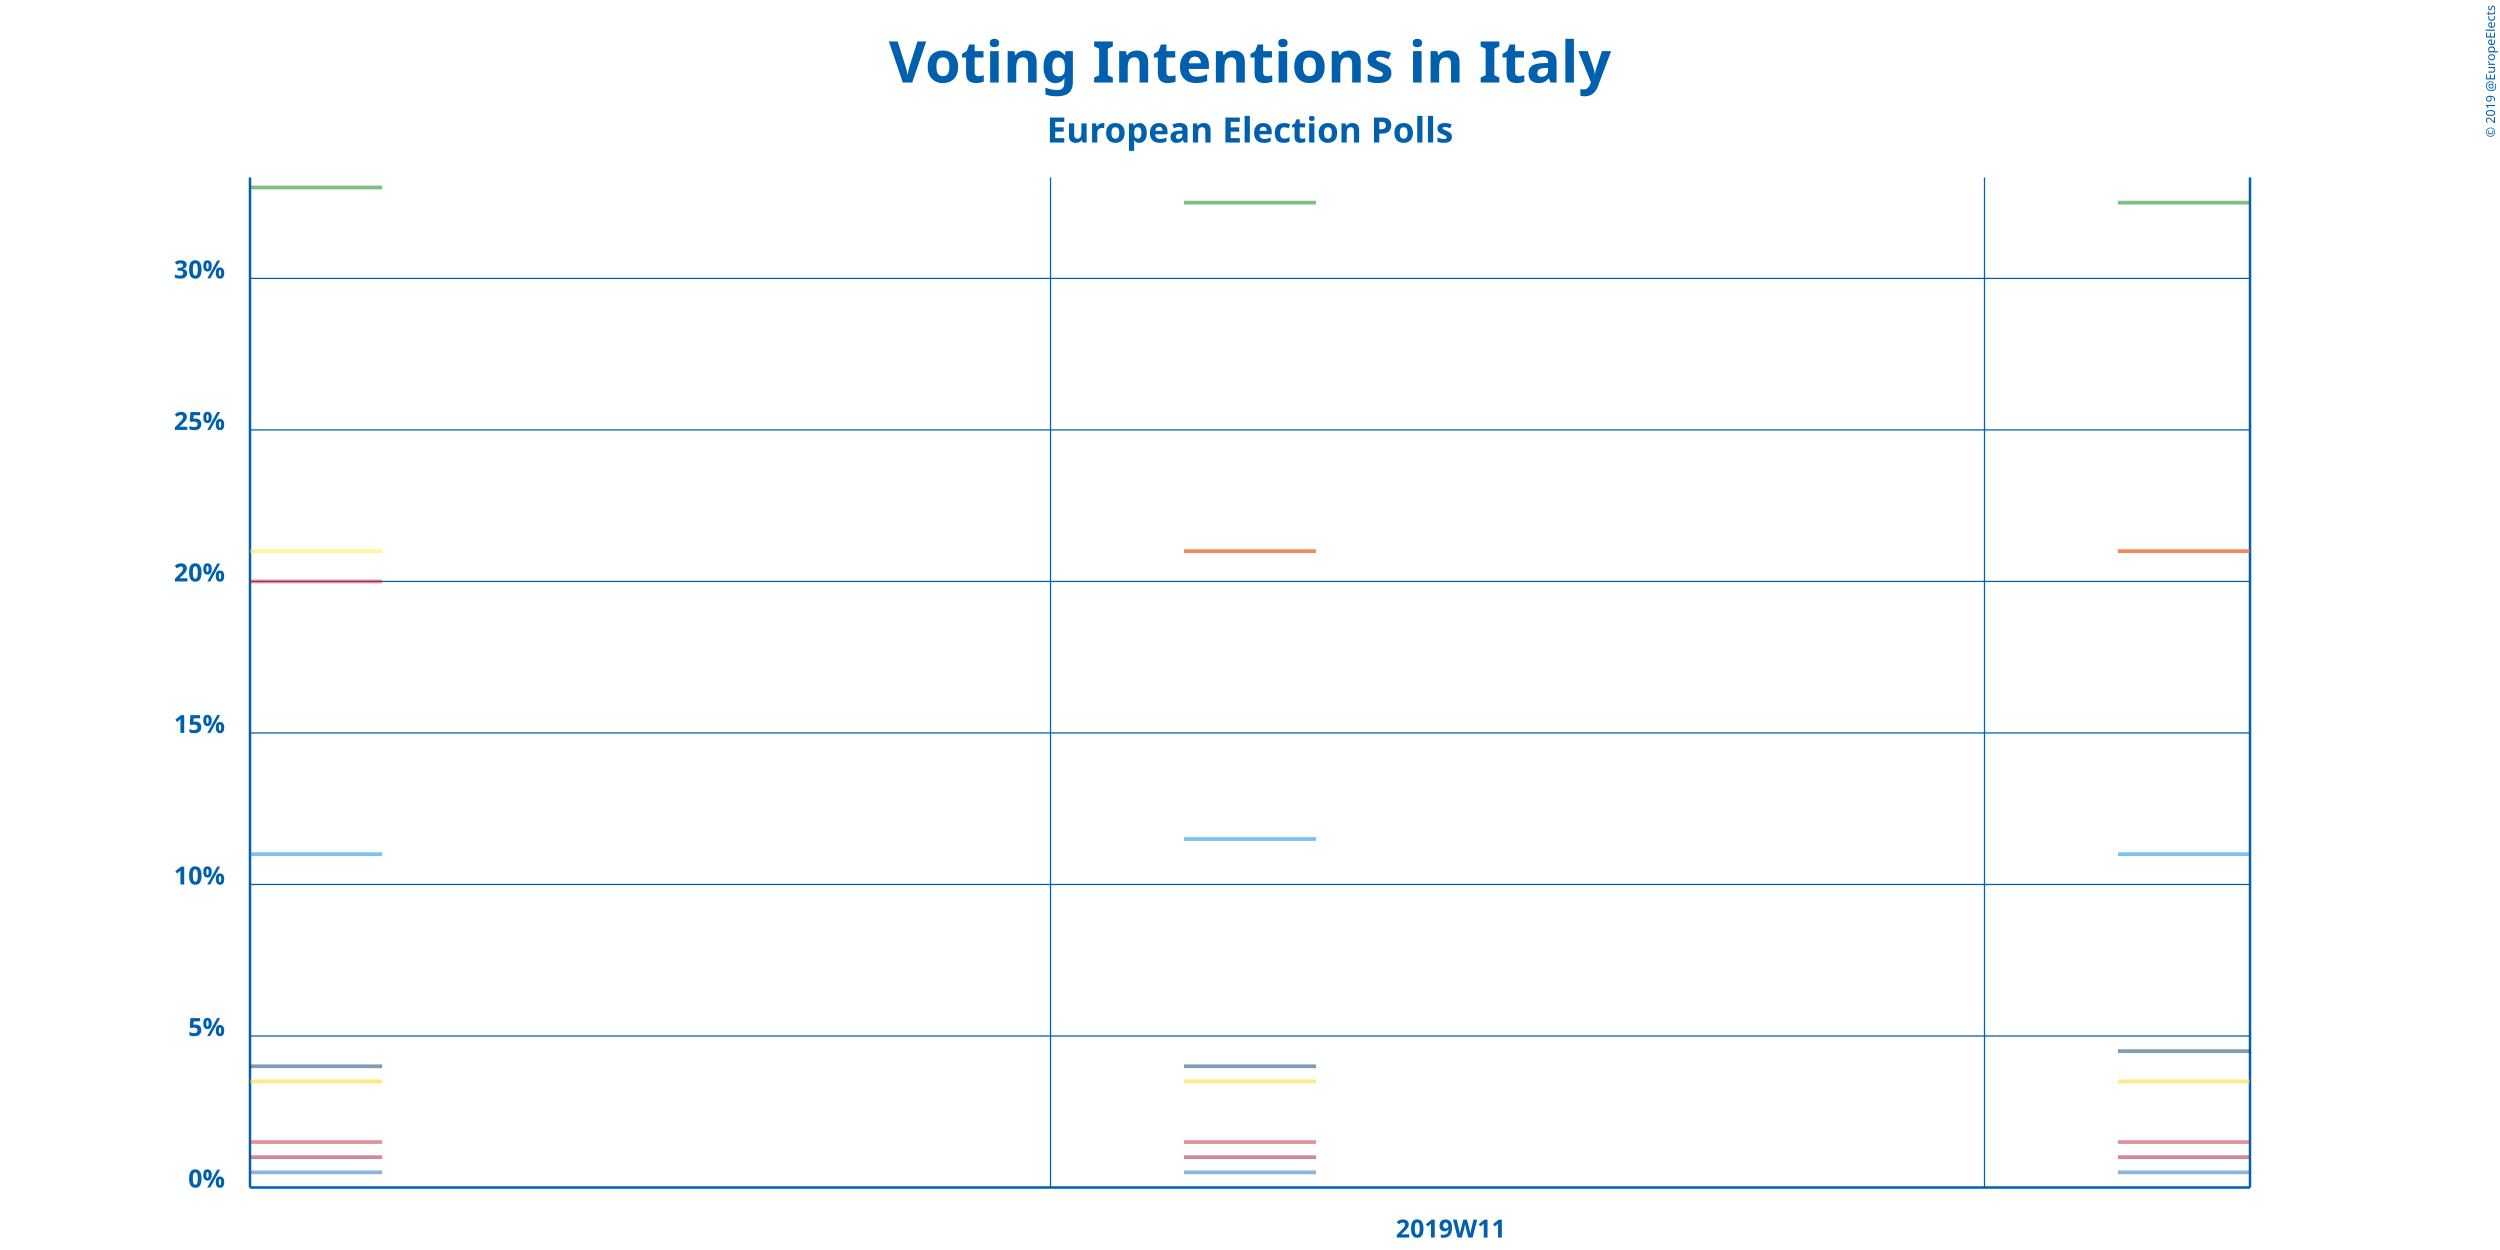
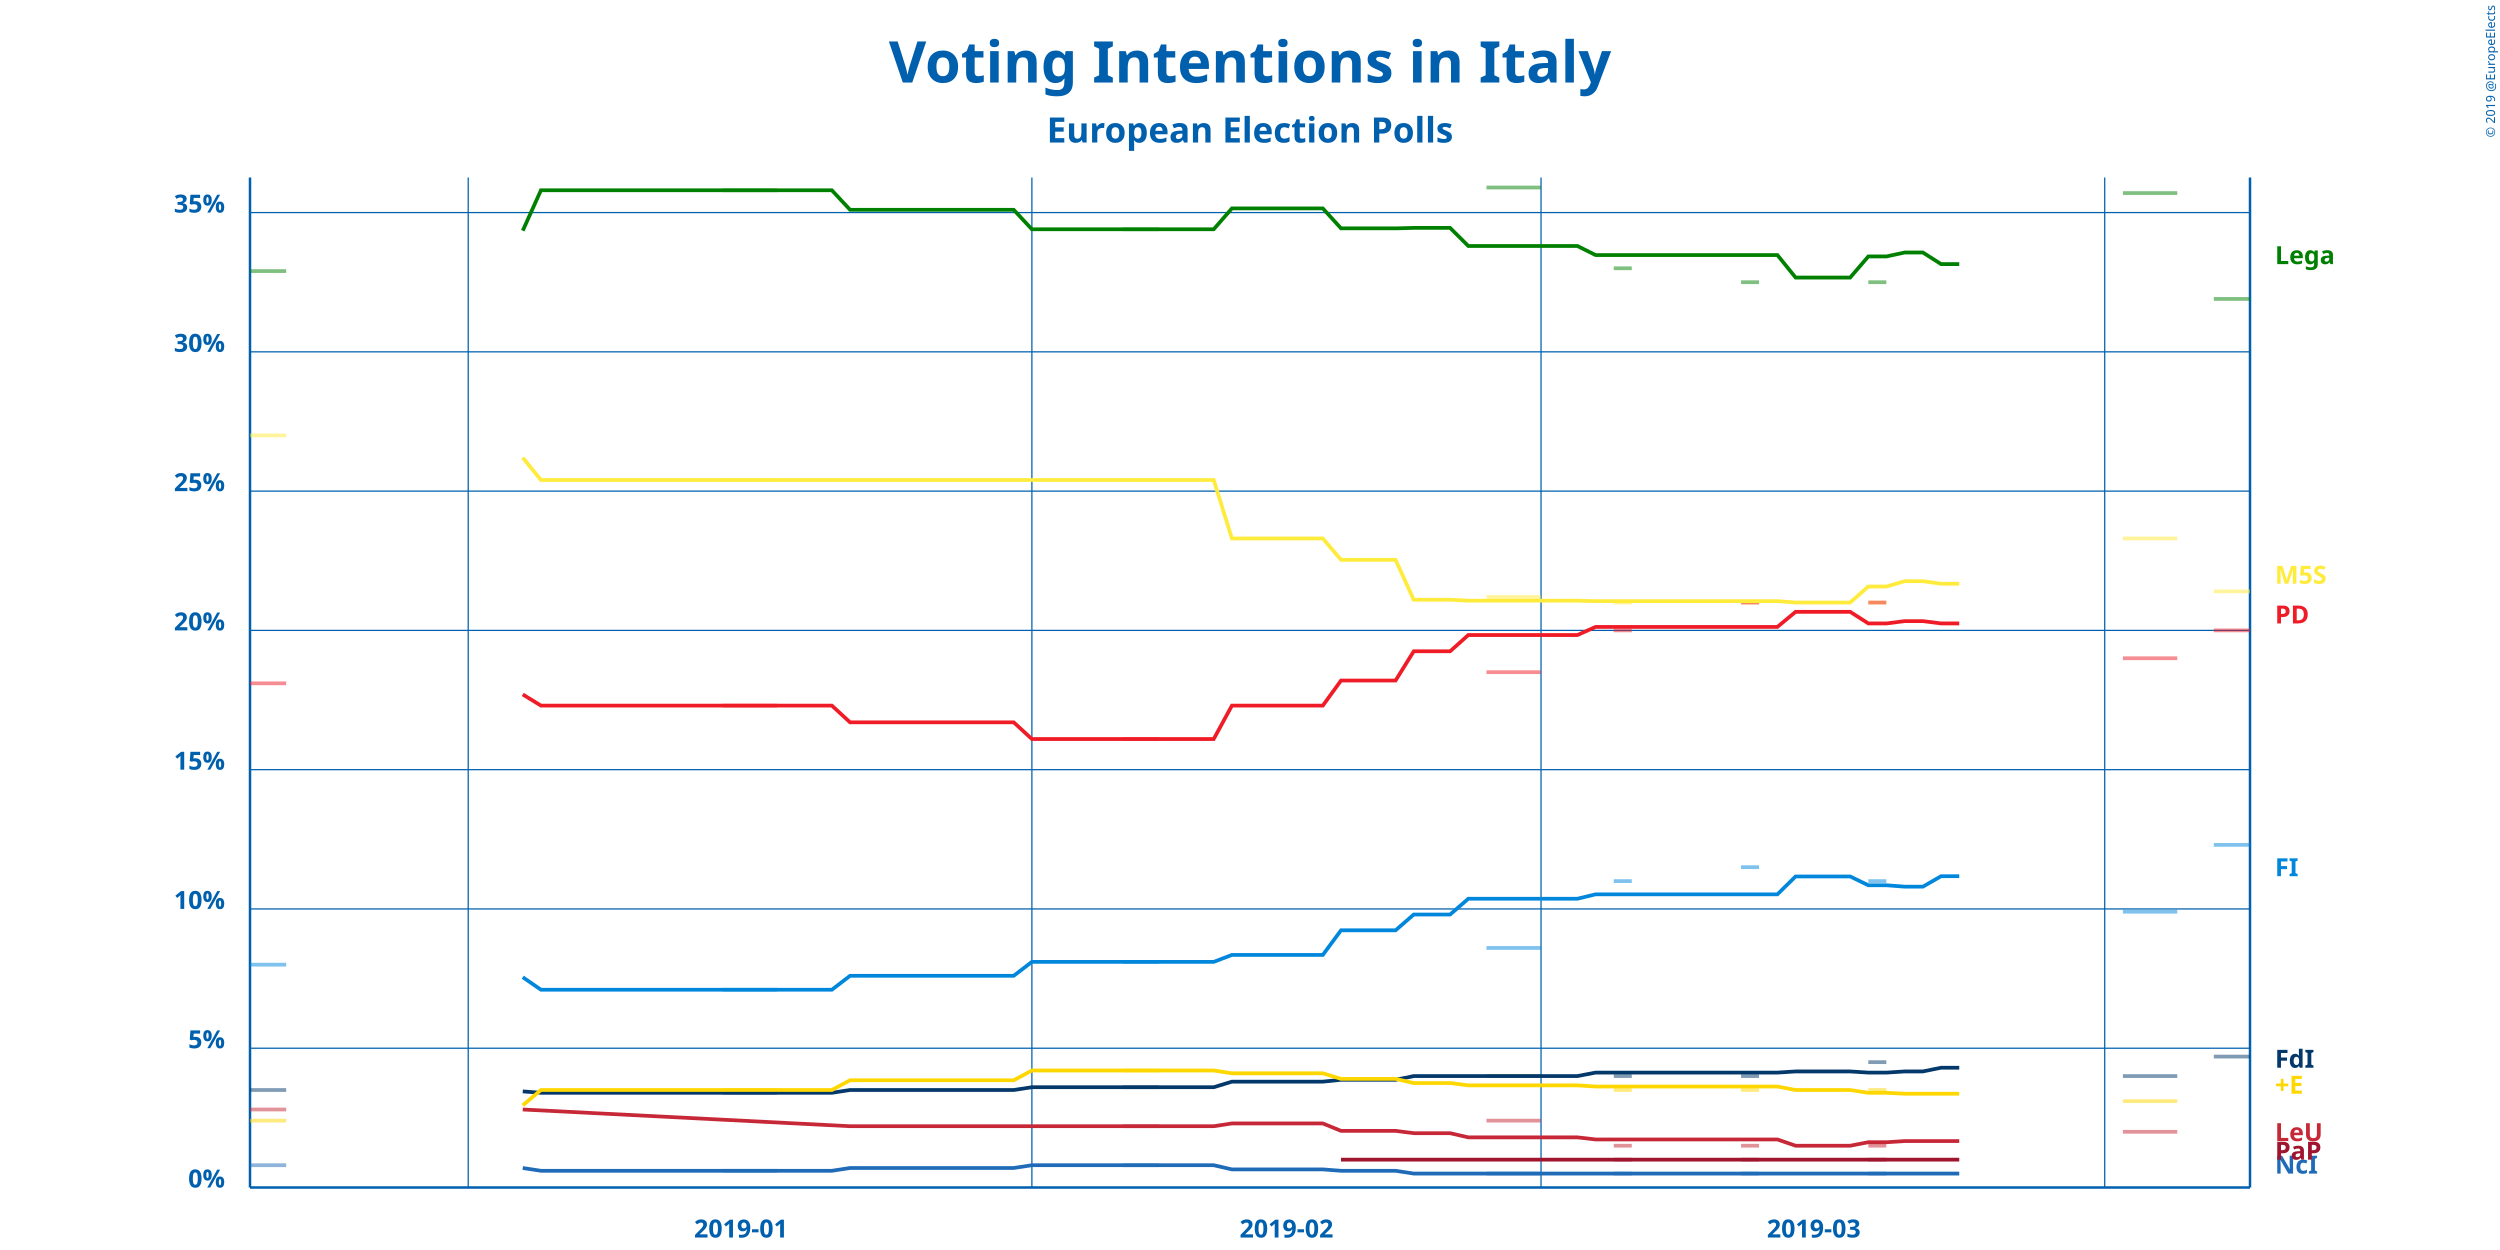
<svg HEIGHT="1000" WIDTH="2000">
  <rect fill="#FFFFFF" height="1000" stroke="none" width="2000" x="0" y="0" />
  <text fill="#0060AE" font-family="'Advent Pro'" font-size="46px" font-style="normal" font-weight="bold" text-align="center" text-anchor="middle" x="1000" y="66">Voting Intentions in Italy</text>
  <text fill="#0060AE" font-family="'Advent Pro'" font-size="28px" font-style="normal" font-weight="bold" text-align="center" text-anchor="middle" x="1000" y="114">European Election Polls</text>
  <text fill="#0060AE" font-family="'Advent Pro'" font-size="10px" font-style="normal" font-weight="normal" text-align="center" text-anchor="end" transform="rotate(270)" x="-4" y="1996">© 2019 @EuropeElects</text>
  <g>
    <g>
      <line stroke="#0060AE" stroke-width="2" x1="200.0" x2="1800.0" y1="950.0" y2="950.0" />
      <text fill="#0060AE" font-family="'Advent Pro'" font-size="20px" font-style="normal" font-weight="bold" text-align="center" text-anchor="end" x="180.0" y="950.0">0%</text>
      <line stroke="#0060AE" stroke-width="2" x1="200.0" x2="200.0" y1="950.0" y2="142.0" />
      <line stroke="#0060AE" stroke-width="2" x1="1800.0" x2="1800.0" y1="950.0" y2="142.0" />
-       <line stroke="#0060AE" stroke-width="1" x1="840.427" x2="840.427" y1="950.0" y2="142.0" />
-       <text fill="#0060AE" font-family="'Advent Pro'" font-size="20px" font-style="normal" font-weight="bold" text-align="center" text-anchor="middle" x="1160.64" y="990.0">2019W11</text>
-       <line stroke="#0060AE" stroke-width="1" x1="1587.592" x2="1587.592" y1="950.0" y2="142.0" />
-       <line stroke="#0060AE" stroke-width="1" x1="200.0" x2="1800.0" y1="828.788" y2="828.788" />
-       <text fill="#0060AE" font-family="'Advent Pro'" font-size="20px" font-style="normal" font-weight="bold" text-align="center" text-anchor="end" x="180.0" y="828.788">5%</text>
-       <line stroke="#0060AE" stroke-width="1" x1="200.0" x2="1800.0" y1="707.576" y2="707.576" />
-       <text fill="#0060AE" font-family="'Advent Pro'" font-size="20px" font-style="normal" font-weight="bold" text-align="center" text-anchor="end" x="180.0" y="707.576">10%</text>
-       <line stroke="#0060AE" stroke-width="1" x1="200.0" x2="1800.0" y1="586.364" y2="586.364" />
-       <text fill="#0060AE" font-family="'Advent Pro'" font-size="20px" font-style="normal" font-weight="bold" text-align="center" text-anchor="end" x="180.0" y="586.364">15%</text>
-       <line stroke="#0060AE" stroke-width="1" x1="200.0" x2="1800.0" y1="465.152" y2="465.152" />
-       <text fill="#0060AE" font-family="'Advent Pro'" font-size="20px" font-style="normal" font-weight="bold" text-align="center" text-anchor="end" x="180.0" y="465.152">20%</text>
-       <line stroke="#0060AE" stroke-width="1" x1="200.0" x2="1800.0" y1="343.939" y2="343.939" />
-       <text fill="#0060AE" font-family="'Advent Pro'" font-size="20px" font-style="normal" font-weight="bold" text-align="center" text-anchor="end" x="180.0" y="343.939">25%</text>
-       <line stroke="#0060AE" stroke-width="1" x1="200.0" x2="1800.0" y1="222.727" y2="222.727" />
-       <text fill="#0060AE" font-family="'Advent Pro'" font-size="20px" font-style="normal" font-weight="bold" text-align="center" text-anchor="end" x="180.0" y="222.727">30%</text>
+       <line stroke="#0060AE" stroke-width="1" x1="374.561" x2="374.561" y1="950.0" y2="142.0" />
+       <text fill="#0060AE" font-family="'Advent Pro'" font-size="20px" font-style="normal" font-weight="bold" text-align="center" text-anchor="middle" x="592.763" y="990.0">2019-01</text>
+       <line stroke="#0060AE" stroke-width="1" x1="825.511" x2="825.511" y1="950.0" y2="142.0" />
+       <text fill="#0060AE" font-family="'Advent Pro'" font-size="20px" font-style="normal" font-weight="bold" text-align="center" text-anchor="middle" x="1029.166" y="990.0">2019-02</text>
+       <line stroke="#0060AE" stroke-width="1" x1="1232.821" x2="1232.821" y1="950.0" y2="142.0" />
+       <text fill="#0060AE" font-family="'Advent Pro'" font-size="20px" font-style="normal" font-weight="bold" text-align="center" text-anchor="middle" x="1451.023" y="990.0">2019-03</text>
+       <line stroke="#0060AE" stroke-width="1" x1="1683.771" x2="1683.771" y1="950.0" y2="142.0" />
+       <line stroke="#0060AE" stroke-width="1" x1="200.0" x2="1800.0" y1="838.579" y2="838.579" />
+       <text fill="#0060AE" font-family="'Advent Pro'" font-size="20px" font-style="normal" font-weight="bold" text-align="center" text-anchor="end" x="180.0" y="838.579">5%</text>
+       <line stroke="#0060AE" stroke-width="1" x1="200.0" x2="1800.0" y1="727.159" y2="727.159" />
+       <text fill="#0060AE" font-family="'Advent Pro'" font-size="20px" font-style="normal" font-weight="bold" text-align="center" text-anchor="end" x="180.0" y="727.159">10%</text>
+       <line stroke="#0060AE" stroke-width="1" x1="200.0" x2="1800.0" y1="615.738" y2="615.738" />
+       <text fill="#0060AE" font-family="'Advent Pro'" font-size="20px" font-style="normal" font-weight="bold" text-align="center" text-anchor="end" x="180.0" y="615.738">15%</text>
+       <line stroke="#0060AE" stroke-width="1" x1="200.0" x2="1800.0" y1="504.318" y2="504.318" />
+       <text fill="#0060AE" font-family="'Advent Pro'" font-size="20px" font-style="normal" font-weight="bold" text-align="center" text-anchor="end" x="180.0" y="504.318">20%</text>
+       <line stroke="#0060AE" stroke-width="1" x1="200.0" x2="1800.0" y1="392.897" y2="392.897" />
+       <text fill="#0060AE" font-family="'Advent Pro'" font-size="20px" font-style="normal" font-weight="bold" text-align="center" text-anchor="end" x="180.0" y="392.897">25%</text>
+       <line stroke="#0060AE" stroke-width="1" x1="200.0" x2="1800.0" y1="281.476" y2="281.476" />
+       <text fill="#0060AE" font-family="'Advent Pro'" font-size="20px" font-style="normal" font-weight="bold" text-align="center" text-anchor="end" x="180.0" y="281.476">30%</text>
+       <line stroke="#0060AE" stroke-width="1" x1="200.0" x2="1800.0" y1="170.056" y2="170.056" />
+       <text fill="#0060AE" font-family="'Advent Pro'" font-size="20px" font-style="normal" font-weight="bold" text-align="center" text-anchor="end" x="180.0" y="170.056">35%</text>
    </g>
    <g>
-       <line stroke="#FFEB3B" stroke-opacity="0.5" stroke-width="3" x1="1694.33" x2="1800.0" y1="440.909" y2="440.909" />
-       <line stroke="#EF1C27" stroke-opacity="0.5" stroke-width="3" x1="1694.33" x2="1800.0" y1="440.909" y2="440.909" />
-       <line stroke="#008000" stroke-opacity="0.5" stroke-width="3" x1="1694.33" x2="1800.0" y1="162.121" y2="162.121" />
-       <line stroke="#0087DC" stroke-opacity="0.5" stroke-width="3" x1="1694.33" x2="1800.0" y1="683.333" y2="683.333" />
-       <line stroke="#03386A" stroke-opacity="0.5" stroke-width="3" x1="1694.33" x2="1800.0" y1="840.909" y2="840.909" />
-       <line stroke="#C72837" stroke-opacity="0.5" stroke-width="3" x1="1694.33" x2="1800.0" y1="913.636" y2="913.636" />
-       <line stroke="#FFD700" stroke-opacity="0.5" stroke-width="3" x1="1694.33" x2="1800.0" y1="865.152" y2="865.152" />
-       <line stroke="#1F6BB8" stroke-opacity="0.5" stroke-width="3" x1="1694.33" x2="1800.0" y1="937.879" y2="937.879" />
-       <line stroke="#A0142E" stroke-opacity="0.5" stroke-width="3" x1="1694.33" x2="1800.0" y1="925.758" y2="925.758" />
-       <line stroke-opacity="0.5" stroke-width="3" x1="1694.33" x2="1800.0" y1="865.152" y2="865.152" />
-       <line stroke="#FFEB3B" stroke-opacity="0.5" stroke-width="3" x1="947.165" x2="1052.835" y1="440.909" y2="440.909" />
-       <line stroke="#EF1C27" stroke-opacity="0.5" stroke-width="3" x1="947.165" x2="1052.835" y1="440.909" y2="440.909" />
-       <line stroke="#008000" stroke-opacity="0.5" stroke-width="3" x1="947.165" x2="1052.835" y1="162.121" y2="162.121" />
-       <line stroke="#0087DC" stroke-opacity="0.5" stroke-width="3" x1="947.165" x2="1052.835" y1="671.212" y2="671.212" />
-       <line stroke="#03386A" stroke-opacity="0.5" stroke-width="3" x1="947.165" x2="1052.835" y1="853.03" y2="853.03" />
-       <line stroke="#C72837" stroke-opacity="0.5" stroke-width="3" x1="947.165" x2="1052.835" y1="913.636" y2="913.636" />
-       <line stroke="#FFD700" stroke-opacity="0.5" stroke-width="3" x1="947.165" x2="1052.835" y1="865.152" y2="865.152" />
-       <line stroke="#1F6BB8" stroke-opacity="0.5" stroke-width="3" x1="947.165" x2="1052.835" y1="937.879" y2="937.879" />
-       <line stroke="#A0142E" stroke-opacity="0.5" stroke-width="3" x1="947.165" x2="1052.835" y1="925.758" y2="925.758" />
-       <line stroke-opacity="0.5" stroke-width="3" x1="947.165" x2="1052.835" y1="865.152" y2="865.152" />
-       <line stroke="#FFEB3B" stroke-opacity="0.5" stroke-width="3" x1="200.0" x2="305.67" y1="440.909" y2="440.909" />
-       <line stroke="#EF1C27" stroke-opacity="0.5" stroke-width="3" x1="200.0" x2="305.67" y1="465.152" y2="465.152" />
-       <line stroke="#008000" stroke-opacity="0.5" stroke-width="3" x1="200.0" x2="305.67" y1="150.0" y2="150.0" />
-       <line stroke="#0087DC" stroke-opacity="0.5" stroke-width="3" x1="200.0" x2="305.67" y1="683.333" y2="683.333" />
-       <line stroke="#03386A" stroke-opacity="0.5" stroke-width="3" x1="200.0" x2="305.67" y1="853.03" y2="853.03" />
-       <line stroke="#C72837" stroke-opacity="0.5" stroke-width="3" x1="200.0" x2="305.67" y1="913.636" y2="913.636" />
-       <line stroke="#FFD700" stroke-opacity="0.5" stroke-width="3" x1="200.0" x2="305.67" y1="865.152" y2="865.152" />
-       <line stroke="#1F6BB8" stroke-opacity="0.5" stroke-width="3" x1="200.0" x2="305.67" y1="937.879" y2="937.879" />
-       <line stroke="#A0142E" stroke-opacity="0.5" stroke-width="3" x1="200.0" x2="305.67" y1="925.758" y2="925.758" />
-       <line stroke-opacity="0.5" stroke-width="3" x1="200.0" x2="305.67" y1="840.909" y2="840.909" />
+       <line stroke="#FFEB3B" stroke-opacity="0.5" stroke-width="3" x1="1771.052" x2="1800.0" y1="473.12" y2="473.12" />
+       <line stroke="#EF1C27" stroke-opacity="0.5" stroke-width="3" x1="1771.052" x2="1800.0" y1="504.318" y2="504.318" />
+       <line stroke="#008000" stroke-opacity="0.5" stroke-width="3" x1="1771.052" x2="1800.0" y1="239.136" y2="239.136" />
+       <line stroke="#0087DC" stroke-opacity="0.5" stroke-width="3" x1="1771.052" x2="1800.0" y1="675.905" y2="675.905" />
+       <line stroke="#03386A" stroke-opacity="0.5" stroke-width="3" x1="1771.052" x2="1800.0" y1="845.265" y2="845.265" />
+       <line stroke-opacity="0.5" stroke-width="3" x1="1771.052" x2="1800.0" y1="733.844" y2="733.844" />
+       <line stroke="#FFEB3B" stroke-opacity="0.5" stroke-width="3" x1="1698.318" x2="1741.813" y1="430.78" y2="430.78" />
+       <line stroke="#EF1C27" stroke-opacity="0.5" stroke-width="3" x1="1698.318" x2="1741.813" y1="526.602" y2="526.602" />
+       <line stroke="#008000" stroke-opacity="0.5" stroke-width="3" x1="1698.318" x2="1741.813" y1="154.457" y2="154.457" />
+       <line stroke="#0087DC" stroke-opacity="0.5" stroke-width="3" x1="1698.318" x2="1741.813" y1="729.387" y2="729.387" />
+       <line stroke="#03386A" stroke-opacity="0.5" stroke-width="3" x1="1698.318" x2="1741.813" y1="860.864" y2="860.864" />
+       <line stroke="#C72837" stroke-opacity="0.5" stroke-width="3" x1="1698.318" x2="1741.813" y1="905.432" y2="905.432" />
+       <line stroke="#FFD700" stroke-opacity="0.5" stroke-width="3" x1="1698.318" x2="1741.813" y1="880.919" y2="880.919" />
+       <line stroke-opacity="0.5" stroke-width="3" x1="1698.318" x2="1741.813" y1="883.148" y2="883.148" />
+       <line stroke="#FFEB3B" stroke-opacity="0.5" stroke-width="3" x1="1494.663" x2="1509.064" y1="482.033" y2="482.033" />
+       <line stroke="#EF1C27" stroke-opacity="0.5" stroke-width="3" x1="1494.663" x2="1509.064" y1="482.033" y2="482.033" />
+       <line stroke="#008000" stroke-opacity="0.5" stroke-width="3" x1="1494.663" x2="1509.064" y1="225.766" y2="225.766" />
+       <line stroke="#0087DC" stroke-opacity="0.5" stroke-width="3" x1="1494.663" x2="1509.064" y1="704.875" y2="704.875" />
+       <line stroke="#03386A" stroke-opacity="0.5" stroke-width="3" x1="1494.663" x2="1509.064" y1="849.721" y2="849.721" />
+       <line stroke="#C72837" stroke-opacity="0.5" stroke-width="3" x1="1494.663" x2="1509.064" y1="916.574" y2="916.574" />
+       <line stroke="#FFD700" stroke-opacity="0.5" stroke-width="3" x1="1494.663" x2="1509.064" y1="872.006" y2="872.006" />
+       <line stroke="#1F6BB8" stroke-opacity="0.5" stroke-width="3" x1="1494.663" x2="1509.064" y1="938.858" y2="938.858" />
+       <line stroke="#A0142E" stroke-opacity="0.5" stroke-width="3" x1="1494.663" x2="1509.064" y1="927.716" y2="927.716" />
+       <line stroke-opacity="0.5" stroke-width="3" x1="1494.663" x2="1509.064" y1="872.006" y2="872.006" />
+       <line stroke="#FFEB3B" stroke-opacity="0.5" stroke-width="3" x1="1392.836" x2="1407.237" y1="482.033" y2="482.033" />
+       <line stroke="#EF1C27" stroke-opacity="0.5" stroke-width="3" x1="1392.836" x2="1407.237" y1="482.033" y2="482.033" />
+       <line stroke="#008000" stroke-opacity="0.5" stroke-width="3" x1="1392.836" x2="1407.237" y1="225.766" y2="225.766" />
+       <line stroke="#0087DC" stroke-opacity="0.5" stroke-width="3" x1="1392.836" x2="1407.237" y1="693.733" y2="693.733" />
+       <line stroke="#03386A" stroke-opacity="0.5" stroke-width="3" x1="1392.836" x2="1407.237" y1="860.864" y2="860.864" />
+       <line stroke="#C72837" stroke-opacity="0.5" stroke-width="3" x1="1392.836" x2="1407.237" y1="916.574" y2="916.574" />
+       <line stroke="#FFD700" stroke-opacity="0.5" stroke-width="3" x1="1392.836" x2="1407.237" y1="872.006" y2="872.006" />
+       <line stroke="#1F6BB8" stroke-opacity="0.5" stroke-width="3" x1="1392.836" x2="1407.237" y1="938.858" y2="938.858" />
+       <line stroke="#A0142E" stroke-opacity="0.5" stroke-width="3" x1="1392.836" x2="1407.237" y1="927.716" y2="927.716" />
+       <line stroke-opacity="0.5" stroke-width="3" x1="1392.836" x2="1407.237" y1="872.006" y2="872.006" />
+       <line stroke="#FFEB3B" stroke-opacity="0.5" stroke-width="3" x1="1291.008" x2="1305.41" y1="482.033" y2="482.033" />
+       <line stroke="#EF1C27" stroke-opacity="0.5" stroke-width="3" x1="1291.008" x2="1305.41" y1="504.318" y2="504.318" />
+       <line stroke="#008000" stroke-opacity="0.5" stroke-width="3" x1="1291.008" x2="1305.41" y1="214.624" y2="214.624" />
+       <line stroke="#0087DC" stroke-opacity="0.5" stroke-width="3" x1="1291.008" x2="1305.41" y1="704.875" y2="704.875" />
+       <line stroke="#03386A" stroke-opacity="0.5" stroke-width="3" x1="1291.008" x2="1305.41" y1="860.864" y2="860.864" />
+       <line stroke="#C72837" stroke-opacity="0.5" stroke-width="3" x1="1291.008" x2="1305.41" y1="916.574" y2="916.574" />
+       <line stroke="#FFD700" stroke-opacity="0.5" stroke-width="3" x1="1291.008" x2="1305.41" y1="872.006" y2="872.006" />
+       <line stroke="#1F6BB8" stroke-opacity="0.5" stroke-width="3" x1="1291.008" x2="1305.41" y1="938.858" y2="938.858" />
+       <line stroke="#A0142E" stroke-opacity="0.5" stroke-width="3" x1="1291.008" x2="1305.41" y1="927.716" y2="927.716" />
+       <line stroke-opacity="0.5" stroke-width="3" x1="1291.008" x2="1305.41" y1="849.721" y2="849.721" />
+       <line stroke="#FFEB3B" stroke-opacity="0.5" stroke-width="3" x1="1189.181" x2="1232.676" y1="477.577" y2="477.577" />
+       <line stroke="#EF1C27" stroke-opacity="0.5" stroke-width="3" x1="1189.181" x2="1232.676" y1="537.744" y2="537.744" />
+       <line stroke="#008000" stroke-opacity="0.5" stroke-width="3" x1="1189.181" x2="1232.676" y1="150.0" y2="150.0" />
+       <line stroke="#0087DC" stroke-opacity="0.5" stroke-width="3" x1="1189.181" x2="1232.676" y1="758.357" y2="758.357" />
+       <line stroke="#03386A" stroke-opacity="0.5" stroke-width="3" x1="1189.181" x2="1232.676" y1="860.864" y2="860.864" />
+       <line stroke="#C72837" stroke-opacity="0.5" stroke-width="3" x1="1189.181" x2="1232.676" y1="896.518" y2="896.518" />
+       <line stroke="#FFD700" stroke-opacity="0.5" stroke-width="3" x1="1189.181" x2="1232.676" y1="860.864" y2="860.864" />
+       <line stroke="#1F6BB8" stroke-opacity="0.5" stroke-width="3" x1="1189.181" x2="1232.676" y1="938.858" y2="938.858" />
+       <line stroke-opacity="0.5" stroke-width="3" x1="1189.181" x2="1232.676" y1="840.808" y2="840.808" />
+       <line stroke="#FFEB3B" stroke-opacity="0.5" stroke-width="3" x1="898.245" x2="927.193" y1="383.983" y2="383.983" />
+       <line stroke="#EF1C27" stroke-opacity="0.5" stroke-width="3" x1="898.245" x2="927.193" y1="591.226" y2="591.226" />
+       <line stroke="#008000" stroke-opacity="0.5" stroke-width="3" x1="898.245" x2="927.193" y1="183.426" y2="183.426" />
+       <line stroke="#0087DC" stroke-opacity="0.5" stroke-width="3" x1="898.245" x2="927.193" y1="769.499" y2="769.499" />
+       <line stroke="#03386A" stroke-opacity="0.5" stroke-width="3" x1="898.245" x2="927.193" y1="869.777" y2="869.777" />
+       <line stroke="#C72837" stroke-opacity="0.5" stroke-width="3" x1="898.245" x2="927.193" y1="900.975" y2="900.975" />
+       <line stroke="#FFD700" stroke-opacity="0.5" stroke-width="3" x1="898.245" x2="927.193" y1="856.407" y2="856.407" />
+       <line stroke="#1F6BB8" stroke-opacity="0.5" stroke-width="3" x1="898.245" x2="927.193" y1="932.173" y2="932.173" />
+       <line stroke-opacity="0.5" stroke-width="3" x1="898.245" x2="927.193" y1="834.123" y2="834.123" />
+       <line stroke="#FFEB3B" stroke-opacity="0.5" stroke-width="3" x1="578.216" x2="621.711" y1="383.983" y2="383.983" />
+       <line stroke="#EF1C27" stroke-opacity="0.5" stroke-width="3" x1="578.216" x2="621.711" y1="564.485" y2="564.485" />
+       <line stroke="#008000" stroke-opacity="0.5" stroke-width="3" x1="578.216" x2="621.711" y1="152.228" y2="152.228" />
+       <line stroke="#0087DC" stroke-opacity="0.5" stroke-width="3" x1="578.216" x2="621.711" y1="791.783" y2="791.783" />
+       <line stroke="#03386A" stroke-opacity="0.5" stroke-width="3" x1="578.216" x2="621.711" y1="874.234" y2="874.234" />
+       <line stroke="#FFD700" stroke-opacity="0.5" stroke-width="3" x1="578.216" x2="621.711" y1="872.006" y2="872.006" />
+       <line stroke="#1F6BB8" stroke-opacity="0.5" stroke-width="3" x1="578.216" x2="621.711" y1="936.63" y2="936.63" />
+       <line stroke-opacity="0.5" stroke-width="3" x1="578.216" x2="621.711" y1="796.24" y2="796.24" />
+       <line stroke="#FFEB3B" stroke-opacity="0.5" stroke-width="3" x1="200.0" x2="228.948" y1="348.329" y2="348.329" />
+       <line stroke="#EF1C27" stroke-opacity="0.5" stroke-width="3" x1="200.0" x2="228.948" y1="546.657" y2="546.657" />
+       <line stroke="#008000" stroke-opacity="0.5" stroke-width="3" x1="200.0" x2="228.948" y1="216.852" y2="216.852" />
+       <line stroke="#0087DC" stroke-opacity="0.5" stroke-width="3" x1="200.0" x2="228.948" y1="771.727" y2="771.727" />
+       <line stroke="#03386A" stroke-opacity="0.5" stroke-width="3" x1="200.0" x2="228.948" y1="872.006" y2="872.006" />
+       <line stroke="#C72837" stroke-opacity="0.5" stroke-width="3" x1="200.0" x2="228.948" y1="887.604" y2="887.604" />
+       <line stroke="#FFD700" stroke-opacity="0.5" stroke-width="3" x1="200.0" x2="228.948" y1="896.518" y2="896.518" />
+       <line stroke="#1F6BB8" stroke-opacity="0.5" stroke-width="3" x1="200.0" x2="228.948" y1="932.173" y2="932.173" />
+       <line stroke-opacity="0.5" stroke-width="3" x1="200.0" x2="228.948" y1="849.721" y2="849.721" />
    </g>
-     <g />
+     <g>
+       <polyline fill="none" points="418.202,366.156 432.748,383.983 447.295,383.983 461.842,383.983 476.389,383.983 490.936,383.983 505.482,383.983 520.029,383.983 534.576,383.983 549.123,383.983 563.669,383.983 578.216,383.983 592.763,383.983 607.31,383.983 621.857,383.983 636.403,383.983 650.95,383.983 665.497,383.983 680.044,383.983 694.59,383.983 709.137,383.983 723.684,383.983 738.231,383.983 752.778,383.983 767.324,383.983 781.871,383.983 796.418,383.983 810.965,383.983 825.511,383.983 840.058,383.983 854.605,383.983 869.152,383.983 883.699,383.983 898.245,383.983 912.792,383.983 927.339,383.983 941.886,383.983 956.432,383.983 970.979,383.983 985.526,430.78 1000.073,430.78 1014.62,430.78 1029.166,430.78 1043.713,430.78 1058.26,430.78 1072.807,447.864 1087.353,447.864 1101.9,447.864 1116.447,447.864 1130.994,479.805 1145.541,479.805 1160.087,479.805 1174.634,480.548 1189.181,480.548 1203.728,480.548 1218.274,480.548 1232.821,480.548 1247.368,480.548 1261.915,480.548 1276.461,480.919 1291.008,480.919 1305.555,480.919 1320.102,480.919 1334.649,480.919 1349.195,480.919 1363.742,480.919 1378.289,480.919 1392.836,480.919 1407.382,480.919 1421.929,480.919 1436.476,482.033 1451.023,482.033 1465.57,482.033 1480.116,482.033 1494.663,469.22 1509.21,469.22 1523.757,464.949 1538.303,464.949 1552.85,466.992 1567.397,466.992" stroke="#FFEB3B" stroke-width="3" />
+       <text fill="#FFEB3B" font-family="'Advent Pro'" font-size="20px" font-style="normal" font-weight="bold" text-align="center" text-anchor="start" x="1820.0" y="466.992">M5S</text>
+       <polyline fill="none" points="418.202,555.571 432.748,564.485 447.295,564.485 461.842,564.485 476.389,564.485 490.936,564.485 505.482,564.485 520.029,564.485 534.576,564.485 549.123,564.485 563.669,564.485 578.216,564.485 592.763,564.485 607.31,564.485 621.857,564.485 636.403,564.485 650.95,564.485 665.497,564.485 680.044,577.855 694.59,577.855 709.137,577.855 723.684,577.855 738.231,577.855 752.778,577.855 767.324,577.855 781.871,577.855 796.418,577.855 810.965,577.855 825.511,591.226 840.058,591.226 854.605,591.226 869.152,591.226 883.699,591.226 898.245,591.226 912.792,591.226 927.339,591.226 941.886,591.226 956.432,591.226 970.979,591.226 985.526,564.485 1000.073,564.485 1014.62,564.485 1029.166,564.485 1043.713,564.485 1058.26,564.485 1072.807,544.429 1087.353,544.429 1101.9,544.429 1116.447,544.429 1130.994,521.031 1145.541,521.031 1160.087,521.031 1174.634,508.032 1189.181,508.032 1203.728,508.032 1218.274,508.032 1232.821,508.032 1247.368,508.032 1261.915,508.032 1276.461,501.532 1291.008,501.532 1305.555,501.532 1320.102,501.532 1334.649,501.532 1349.195,501.532 1363.742,501.532 1378.289,501.532 1392.836,501.532 1407.382,501.532 1421.929,501.532 1436.476,489.461 1451.023,489.461 1465.57,489.461 1480.116,489.461 1494.663,498.747 1509.21,498.747 1523.757,496.89 1538.303,496.89 1552.85,498.747 1567.397,498.747" stroke="#EF1C27" stroke-width="3" />
+       <text fill="#EF1C27" font-family="'Advent Pro'" font-size="20px" font-style="normal" font-weight="bold" text-align="center" text-anchor="start" x="1820.0" y="498.747">PD</text>
+       <polyline fill="none" points="418.202,184.54 432.748,152.228 447.295,152.228 461.842,152.228 476.389,152.228 490.936,152.228 505.482,152.228 520.029,152.228 534.576,152.228 549.123,152.228 563.669,152.228 578.216,152.228 592.763,152.228 607.31,152.228 621.857,152.228 636.403,152.228 650.95,152.228 665.497,152.228 680.044,167.827 694.59,167.827 709.137,167.827 723.684,167.827 738.231,167.827 752.778,167.827 767.324,167.827 781.871,167.827 796.418,167.827 810.965,167.827 825.511,183.426 840.058,183.426 854.605,183.426 869.152,183.426 883.699,183.426 898.245,183.426 912.792,183.426 927.339,183.426 941.886,183.426 956.432,183.426 970.979,183.426 985.526,166.713 1000.073,166.713 1014.62,166.713 1029.166,166.713 1043.713,166.713 1058.26,166.713 1072.807,182.683 1087.353,182.683 1101.9,182.683 1116.447,182.683 1130.994,182.312 1145.541,182.312 1160.087,182.312 1174.634,196.797 1189.181,196.797 1203.728,196.797 1218.274,196.797 1232.821,196.797 1247.368,196.797 1261.915,196.797 1276.461,204.039 1291.008,204.039 1305.555,204.039 1320.102,204.039 1334.649,204.039 1349.195,204.039 1363.742,204.039 1378.289,204.039 1392.836,204.039 1407.382,204.039 1421.929,204.039 1436.476,222.052 1451.023,222.052 1465.57,222.052 1480.116,222.052 1494.663,205.153 1509.21,205.153 1523.757,201.996 1538.303,201.996 1552.85,211.281 1567.397,211.281" stroke="#008000" stroke-width="3" />
+       <text fill="#008000" font-family="'Advent Pro'" font-size="20px" font-style="normal" font-weight="bold" text-align="center" text-anchor="start" x="1820.0" y="211.281">Lega</text>
+       <polyline fill="none" points="418.202,781.755 432.748,791.783 447.295,791.783 461.842,791.783 476.389,791.783 490.936,791.783 505.482,791.783 520.029,791.783 534.576,791.783 549.123,791.783 563.669,791.783 578.216,791.783 592.763,791.783 607.31,791.783 621.857,791.783 636.403,791.783 650.95,791.783 665.497,791.783 680.044,780.641 694.59,780.641 709.137,780.641 723.684,780.641 738.231,780.641 752.778,780.641 767.324,780.641 781.871,780.641 796.418,780.641 810.965,780.641 825.511,769.499 840.058,769.499 854.605,769.499 869.152,769.499 883.699,769.499 898.245,769.499 912.792,769.499 927.339,769.499 941.886,769.499 956.432,769.499 970.979,769.499 985.526,763.928 1000.073,763.928 1014.62,763.928 1029.166,763.928 1043.713,763.928 1058.26,763.928 1072.807,744.243 1087.353,744.243 1101.9,744.243 1116.447,744.243 1130.994,731.616 1145.541,731.616 1160.087,731.616 1174.634,718.988 1189.181,718.988 1203.728,718.988 1218.274,718.988 1232.821,718.988 1247.368,718.988 1261.915,718.988 1276.461,715.46 1291.008,715.46 1305.555,715.46 1320.102,715.46 1334.649,715.46 1349.195,715.46 1363.742,715.46 1378.289,715.46 1392.836,715.46 1407.382,715.46 1421.929,715.46 1436.476,701.161 1451.023,701.161 1465.57,701.161 1480.116,701.161 1494.663,708.217 1509.21,708.217 1523.757,709.331 1538.303,709.331 1552.85,700.975 1567.397,700.975" stroke="#0087DC" stroke-width="3" />
+       <text fill="#0087DC" font-family="'Advent Pro'" font-size="20px" font-style="normal" font-weight="bold" text-align="center" text-anchor="start" x="1820.0" y="700.975">FI</text>
+       <polyline fill="none" points="418.202,873.12 432.748,874.234 447.295,874.234 461.842,874.234 476.389,874.234 490.936,874.234 505.482,874.234 520.029,874.234 534.576,874.234 549.123,874.234 563.669,874.234 578.216,874.234 592.763,874.234 607.31,874.234 621.857,874.234 636.403,874.234 650.95,874.234 665.497,874.234 680.044,872.006 694.59,872.006 709.137,872.006 723.684,872.006 738.231,872.006 752.778,872.006 767.324,872.006 781.871,872.006 796.418,872.006 810.965,872.006 825.511,869.777 840.058,869.777 854.605,869.777 869.152,869.777 883.699,869.777 898.245,869.777 912.792,869.777 927.339,869.777 941.886,869.777 956.432,869.777 970.979,869.777 985.526,865.32 1000.073,865.32 1014.62,865.32 1029.166,865.32 1043.713,865.32 1058.26,865.32 1072.807,863.835 1087.353,863.835 1101.9,863.835 1116.447,863.835 1130.994,860.864 1145.541,860.864 1160.087,860.864 1174.634,860.864 1189.181,860.864 1203.728,860.864 1218.274,860.864 1232.821,860.864 1247.368,860.864 1261.915,860.864 1276.461,858.078 1291.008,858.078 1305.555,858.078 1320.102,858.078 1334.649,858.078 1349.195,858.078 1363.742,858.078 1378.289,858.078 1392.836,858.078 1407.382,858.078 1421.929,858.078 1436.476,857.149 1451.023,857.149 1465.57,857.149 1480.116,857.149 1494.663,858.078 1509.21,858.078 1523.757,857.149 1538.303,857.149 1552.85,854.178 1567.397,854.178" stroke="#03386A" stroke-width="3" />
+       <text fill="#03386A" font-family="'Advent Pro'" font-size="20px" font-style="normal" font-weight="bold" text-align="center" text-anchor="start" x="1820.0" y="854.178">FdI</text>
+       <polyline fill="none" points="418.202,887.604                  680.044,900.975 694.59,900.975 709.137,900.975 723.684,900.975 738.231,900.975 752.778,900.975 767.324,900.975 781.871,900.975 796.418,900.975 810.965,900.975 825.511,900.975 840.058,900.975 854.605,900.975 869.152,900.975 883.699,900.975 898.245,900.975 912.792,900.975 927.339,900.975 941.886,900.975 956.432,900.975 970.979,900.975 985.526,898.747 1000.073,898.747 1014.62,898.747 1029.166,898.747 1043.713,898.747 1058.26,898.747 1072.807,904.689 1087.353,904.689 1101.9,904.689 1116.447,904.689 1130.994,906.546 1145.541,906.546 1160.087,906.546 1174.634,909.889 1189.181,909.889 1203.728,909.889 1218.274,909.889 1232.821,909.889 1247.368,909.889 1261.915,909.889 1276.461,911.56 1291.008,911.56 1305.555,911.56 1320.102,911.56 1334.649,911.56 1349.195,911.56 1363.742,911.56 1378.289,911.56 1392.836,911.56 1407.382,911.56 1421.929,911.56 1436.476,916.574 1451.023,916.574 1465.57,916.574 1480.116,916.574 1494.663,913.788 1509.21,913.788 1523.757,912.86 1538.303,912.86 1552.85,912.86 1567.397,912.86" stroke="#C72837" stroke-width="3" />
+       <text fill="#C72837" font-family="'Advent Pro'" font-size="20px" font-style="normal" font-weight="bold" text-align="center" text-anchor="start" x="1820.0" y="912.86">LeU</text>
+       <polyline fill="none" points="418.202,884.262 432.748,872.006 447.295,872.006 461.842,872.006 476.389,872.006 490.936,872.006 505.482,872.006 520.029,872.006 534.576,872.006 549.123,872.006 563.669,872.006 578.216,872.006 592.763,872.006 607.31,872.006 621.857,872.006 636.403,872.006 650.95,872.006 665.497,872.006 680.044,864.206 694.59,864.206 709.137,864.206 723.684,864.206 738.231,864.206 752.778,864.206 767.324,864.206 781.871,864.206 796.418,864.206 810.965,864.206 825.511,856.407 840.058,856.407 854.605,856.407 869.152,856.407 883.699,856.407 898.245,856.407 912.792,856.407 927.339,856.407 941.886,856.407 956.432,856.407 970.979,856.407 985.526,858.635 1000.073,858.635 1014.62,858.635 1029.166,858.635 1043.713,858.635 1058.26,858.635 1072.807,863.092 1087.353,863.092 1101.9,863.092 1116.447,863.092 1130.994,866.435 1145.541,866.435 1160.087,866.435 1174.634,868.292 1189.181,868.292 1203.728,868.292 1218.274,868.292 1232.821,868.292 1247.368,868.292 1261.915,868.292 1276.461,869.22 1291.008,869.22 1305.555,869.22 1320.102,869.22 1334.649,869.22 1349.195,869.22 1363.742,869.22 1378.289,869.22 1392.836,869.22 1407.382,869.22 1421.929,869.22 1436.476,872.006 1451.023,872.006 1465.57,872.006 1480.116,872.006 1494.663,874.234 1509.21,874.234 1523.757,874.977 1538.303,874.977 1552.85,874.977 1567.397,874.977" stroke="#FFD700" stroke-width="3" />
+       <text fill="#FFD700" font-family="'Advent Pro'" font-size="20px" font-style="normal" font-weight="bold" text-align="center" text-anchor="start" x="1820.0" y="874.977">+E</text>
+       <polyline fill="none" points="418.202,934.401 432.748,936.63 447.295,936.63 461.842,936.63 476.389,936.63 490.936,936.63 505.482,936.63 520.029,936.63 534.576,936.63 549.123,936.63 563.669,936.63 578.216,936.63 592.763,936.63 607.31,936.63 621.857,936.63 636.403,936.63 650.95,936.63 665.497,936.63 680.044,934.401 694.59,934.401 709.137,934.401 723.684,934.401 738.231,934.401 752.778,934.401 767.324,934.401 781.871,934.401 796.418,934.401 810.965,934.401 825.511,932.173 840.058,932.173 854.605,932.173 869.152,932.173 883.699,932.173 898.245,932.173 912.792,932.173 927.339,932.173 941.886,932.173 956.432,932.173 970.979,932.173 985.526,935.515 1000.073,935.515 1014.62,935.515 1029.166,935.515 1043.713,935.515 1058.26,935.515 1072.807,936.63 1087.353,936.63 1101.9,936.63 1116.447,936.63 1130.994,938.858 1145.541,938.858 1160.087,938.858 1174.634,938.858 1189.181,938.858 1203.728,938.858 1218.274,938.858 1232.821,938.858 1247.368,938.858 1261.915,938.858 1276.461,938.858 1291.008,938.858 1305.555,938.858 1320.102,938.858 1334.649,938.858 1349.195,938.858 1363.742,938.858 1378.289,938.858 1392.836,938.858 1407.382,938.858 1421.929,938.858 1436.476,938.858 1451.023,938.858 1465.57,938.858 1480.116,938.858 1494.663,938.858 1509.21,938.858 1523.757,938.858 1538.303,938.858 1552.85,938.858 1567.397,938.858" stroke="#1F6BB8" stroke-width="3" />
+       <text fill="#1F6BB8" font-family="'Advent Pro'" font-size="20px" font-style="normal" font-weight="bold" text-align="center" text-anchor="start" x="1820.0" y="938.858">NcI</text>
+       <polyline fill="none" points="                                             1072.807,927.716 1087.353,927.716 1101.9,927.716 1116.447,927.716 1130.994,927.716 1145.541,927.716 1160.087,927.716 1174.634,927.716 1189.181,927.716 1203.728,927.716 1218.274,927.716 1232.821,927.716 1247.368,927.716 1261.915,927.716 1276.461,927.716 1291.008,927.716 1305.555,927.716 1320.102,927.716 1334.649,927.716 1349.195,927.716 1363.742,927.716 1378.289,927.716 1392.836,927.716 1407.382,927.716 1421.929,927.716 1436.476,927.716 1451.023,927.716 1465.57,927.716 1480.116,927.716 1494.663,927.716 1509.21,927.716 1523.757,927.716 1538.303,927.716 1552.85,927.716 1567.397,927.716" stroke="#A0142E" stroke-width="3" />
+       <text fill="#A0142E" font-family="'Advent Pro'" font-size="20px" font-style="normal" font-weight="bold" text-align="center" text-anchor="start" x="1820.0" y="927.716">PaP</text>
+     </g>
  </g>
</svg>
